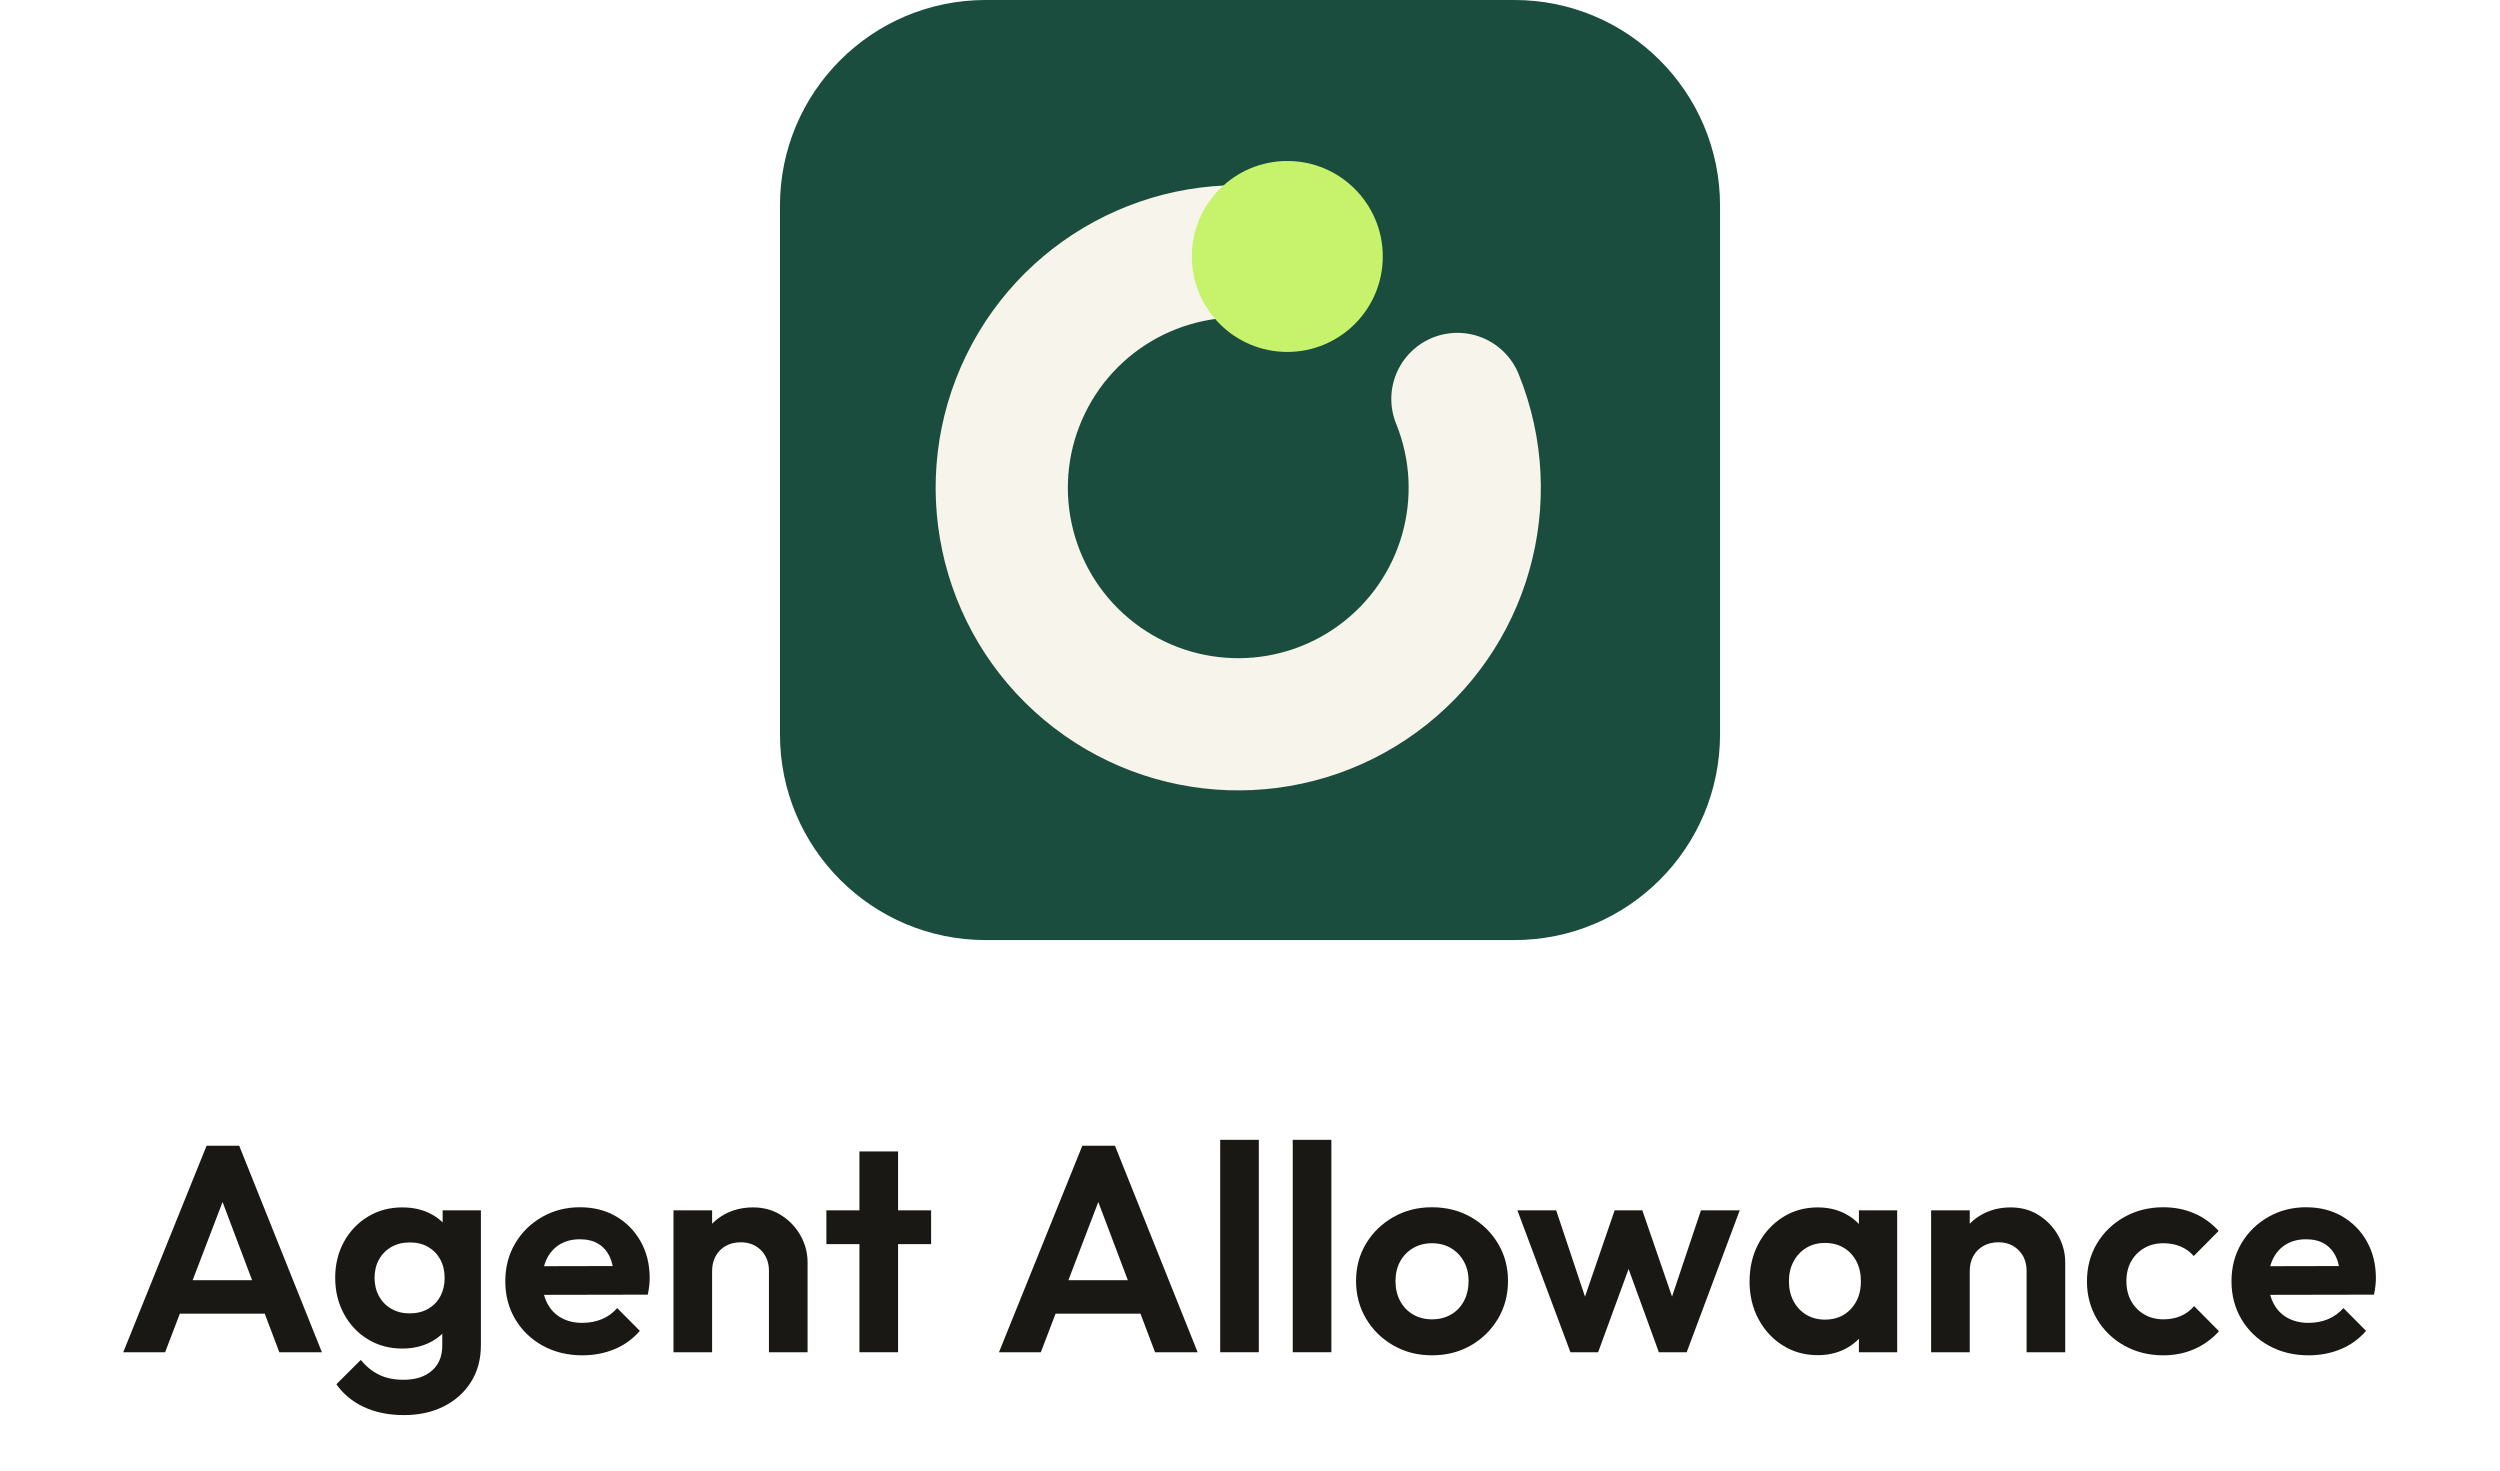
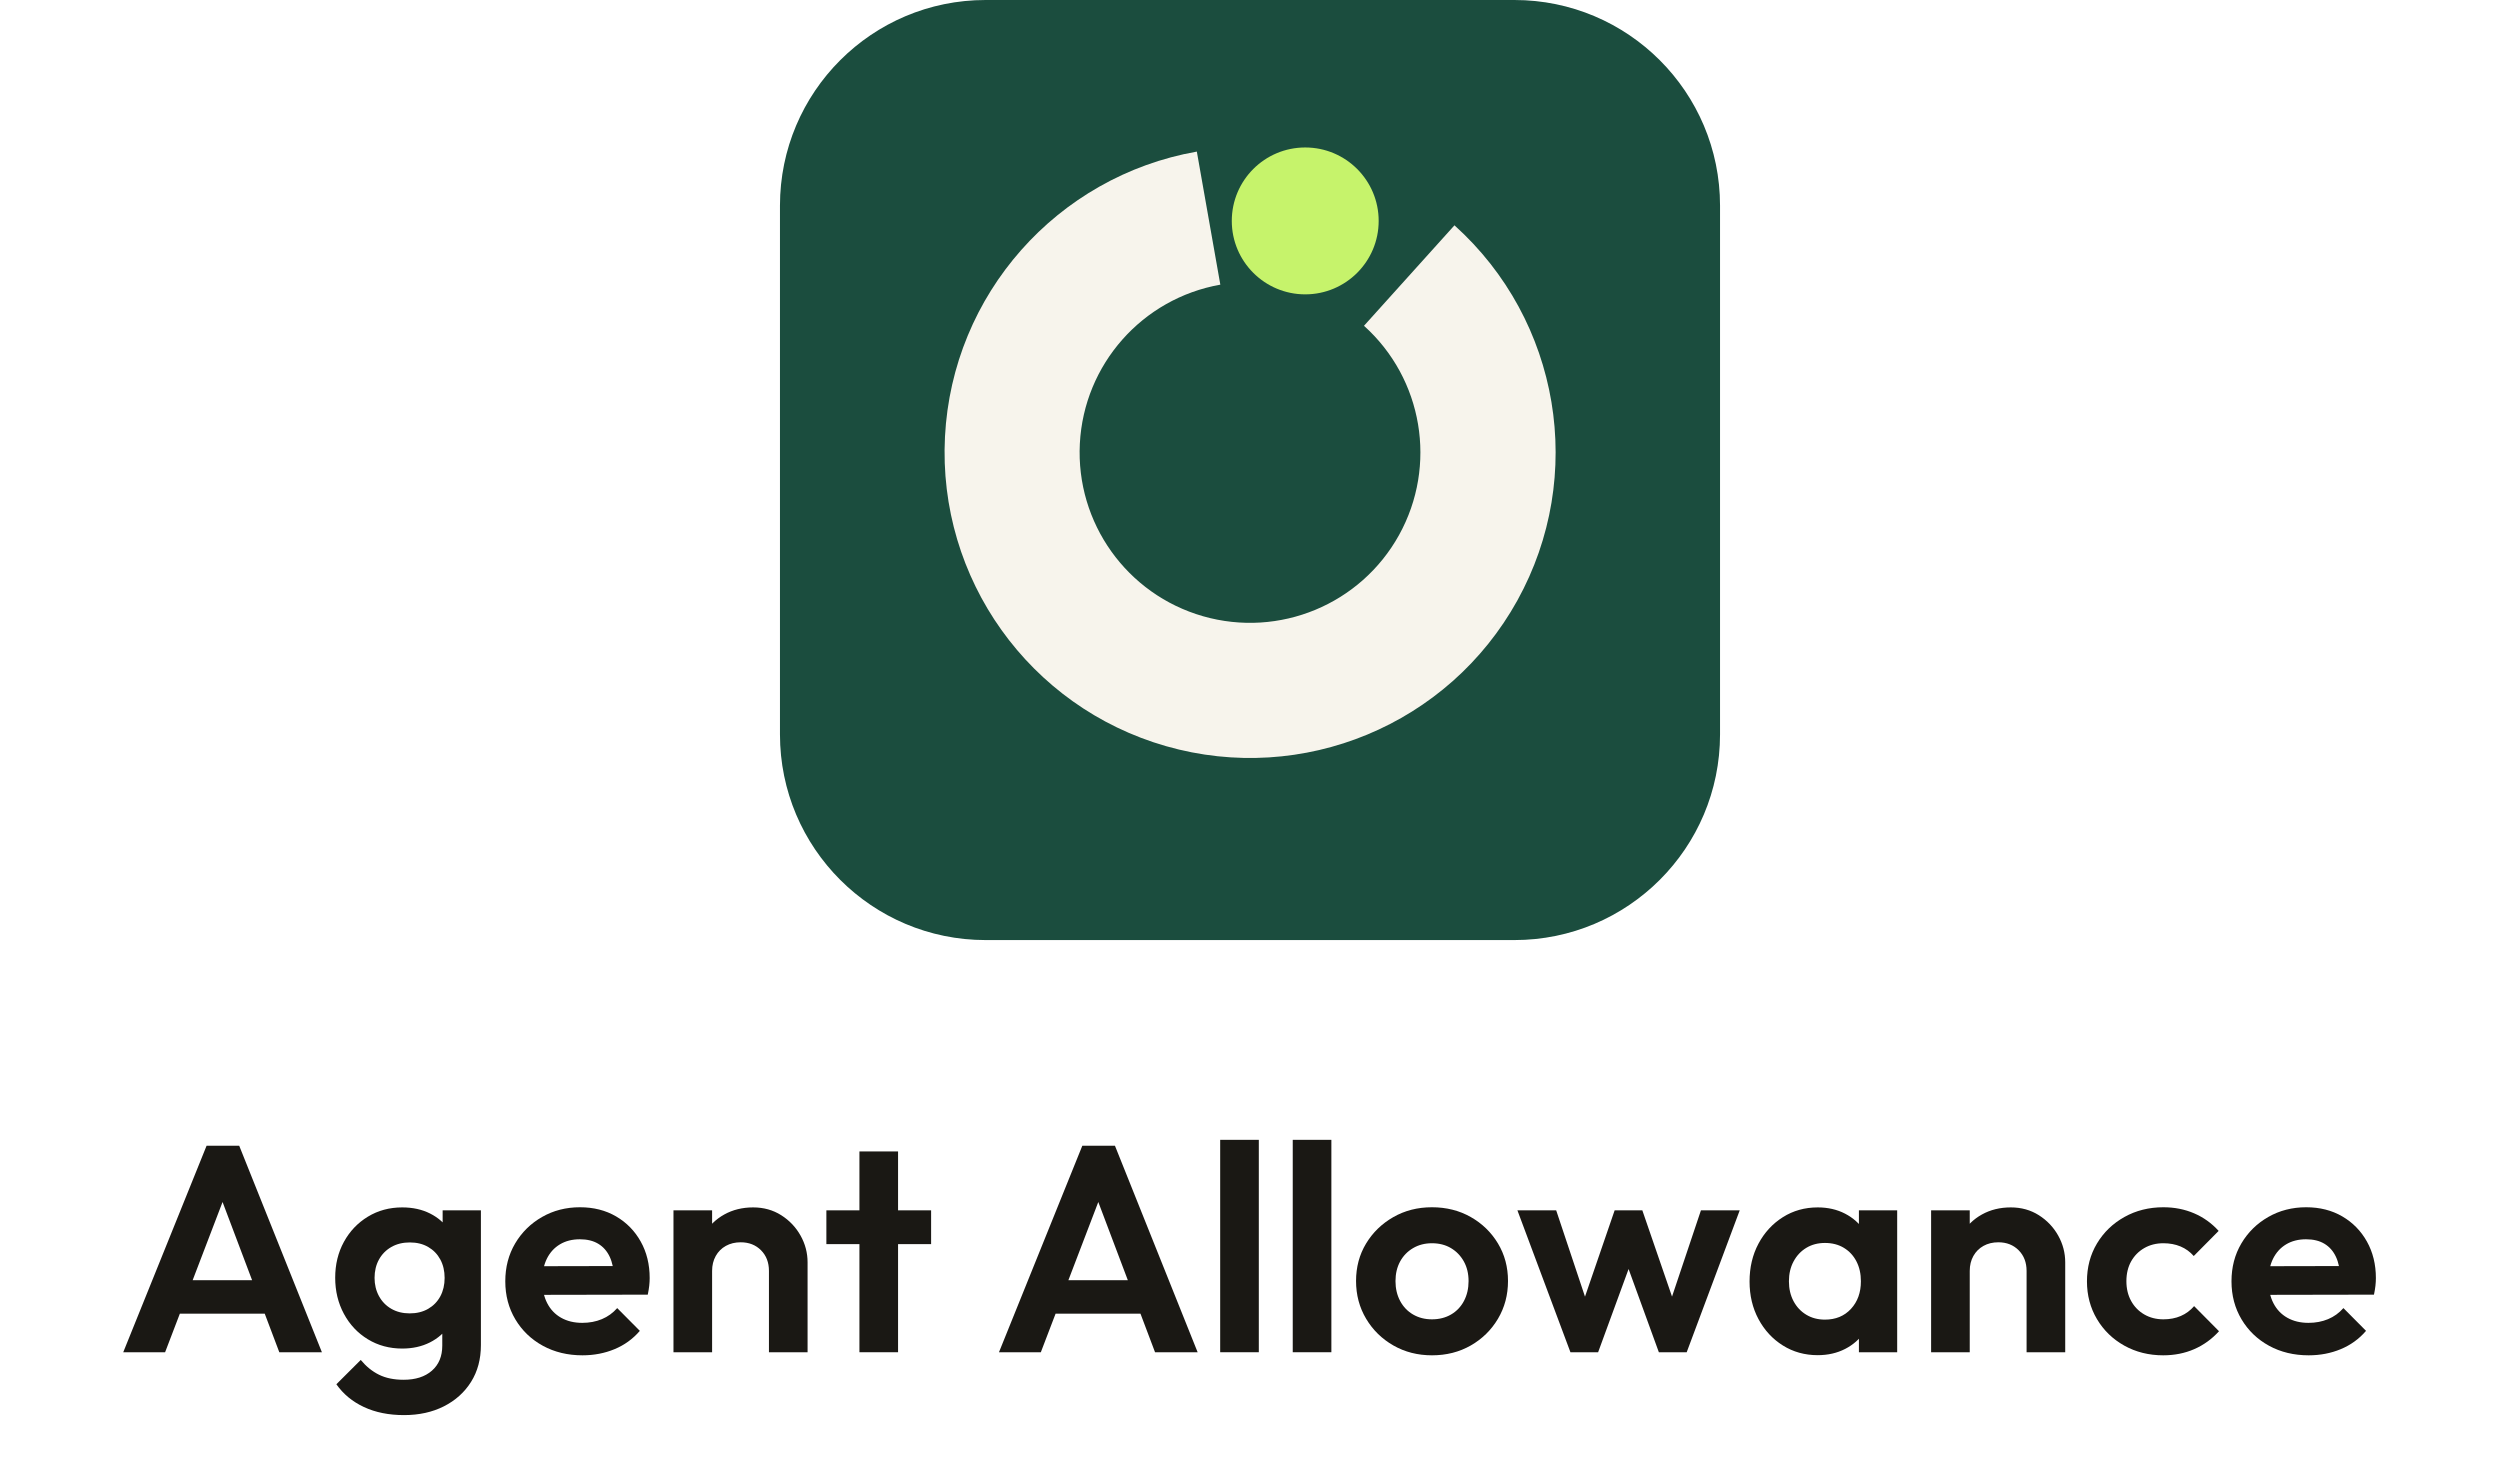
<svg xmlns="http://www.w3.org/2000/svg" viewBox="0 0 170.2 100.1" role="img" aria-label="Agent Allowance">
  <svg x="53.1" y="0" width="64" height="64" viewBox="0 0 32 32">
    <rect width="32" height="32" rx="7" fill="#1B4D3E" />
-     <path d="M 23.06 13.58 A 8.05 8.05 0 1 1 17.27 8.73" fill="none" stroke="#F7F4EC" stroke-width="4.5" stroke-linecap="round" />
-     <circle cx="17.27" cy="8.73" r="3.25" fill="#C6F36B" />
+     <path d="M 22.96 7.67 A 10.40 10.40 0 1 1 14.19 5.16 L 14.99 9.69 A 5.80 5.80 0 1 0 19.88 11.09 Z" fill="#F7F4EC" />
+     <circle cx="17.88" cy="7.52" r="2.5" fill="#C6F36B" />
  </svg>
  <g fill="#1A1814" transform="translate(8.00 92.06)">
    <path d="M19.5 0 303.25 703H414.25L695.75 0H550.75L333 576.5H382.5L162 0ZM170 131.25V245.25H547.75V131.25Z" transform="translate(0.00 0) scale(0.02 -0.02)" />
    <path d="M260.25 -214Q182.5 -214 123.75 -186.5Q65 -159 30 -109L113 -26.25Q140.5 -59.5 175.25 -76.625Q210 -93.75 259 -93.75Q319.75 -93.75 355.125 -62.875Q390.5 -32 390.5 22.5V143.5L412.75 249.5L391.75 356V483H522V24.5Q522 -47.5 488.5 -100.875Q455 -154.25 396.0 -184.125Q337 -214 260.25 -214ZM254.25 12.5Q189 12.5 137.125 44.125Q85.25 75.75 55.625 130.75Q26 185.75 26 253.5Q26 321.5 55.625 375.625Q85.25 429.75 137.125 461.375Q189 493 254.25 493Q307.75 493 349.125 472.125Q390.5 451.25 414.625 414.375Q438.75 377.5 440.5 328.5V177Q438.75 128.75 414.25 91.5Q389.75 54.25 348.375 33.375Q307 12.5 254.25 12.5ZM279.75 132.25Q315.75 132.25 342.5 147.75Q369.25 163.25 383.875 190.375Q398.5 217.5 398.5 253Q398.5 288.5 383.875 315.625Q369.25 342.75 342.625 358.25Q316 373.75 280 373.75Q244.25 373.75 217.125 358.25Q190 342.75 175.0 315.5Q160 288.25 160 253Q160 218.75 175.0 191.125Q190 163.5 217.0 147.875Q244 132.25 279.75 132.25Z" transform="translate(14.30 0) scale(0.02 -0.02)" />
    <path d="M288.75 -10.5Q213.25 -10.5 153.875 22.0Q94.5 54.5 60.25 111.875Q26 169.25 26 241.5Q26 313.5 59.625 370.375Q93.25 427.25 151.125 460.375Q209 493.5 280.25 493.5Q349.75 493.5 403.125 462.375Q456.5 431.25 487.0 376.75Q517.5 322.25 517.5 252.5Q517.5 239.75 516.0 226.25Q514.5 212.75 511 196L104.5 195.25V292.75L450 293.5L396.5 253.25Q395 296.25 381.375 325.125Q367.75 354 342.375 369.25Q317 384.5 279.75 384.5Q240.75 384.5 212.0 367.25Q183.25 350 167.625 318.625Q152 287.25 152 243.5Q152 199.5 168.625 167.125Q185.25 134.75 216.0 117.375Q246.75 100 288 100Q324.5 100 354.75 112.625Q385 125.25 407 150.25L484 72.75Q448.5 31.5 398.0 10.5Q347.5 -10.5 288.75 -10.5Z" transform="translate(25.88 0) scale(0.02 -0.02)" />
    <path d="M382.5 0V276.75Q382.5 320 355.5 347.125Q328.5 374.25 286.434 374.25Q257.809 374.25 235.779 362.0Q213.75 349.75 201.375 327.625Q189 305.5 189 276.75L137.75 303.25Q137.75 359.5 162.375 402.125Q187 444.75 230.422 468.875Q273.844 493 328.797 493Q382.25 493 424.125 466.5Q466 440 490.0 397.25Q514 354.5 514 306V0ZM57.5 0V483H189V0Z" transform="translate(36.70 0) scale(0.02 -0.02)" />
    <path d="M128.5 0V683.5H260V0ZM16 368V483H372.5V368Z" transform="translate(47.94 0) scale(0.02 -0.02)" />
    <path d="M19.5 0 303.25 703H414.25L695.75 0H550.75L333 576.5H382.5L162 0ZM170 131.25V245.25H547.75V131.25Z" transform="translate(59.62 0) scale(0.02 -0.02)" />
    <path d="M57.5 0V723H189V0Z" transform="translate(73.92 0) scale(0.02 -0.02)" />
    <path d="M57.5 0V723H189V0Z" transform="translate(78.86 0) scale(0.02 -0.02)" />
    <path d="M284.5 -10.5Q211.75 -10.5 153.125 23.0Q94.5 56.5 60.25 114.0Q26 171.5 26 242.5Q26 313.5 60.125 370.0Q94.25 426.5 152.875 460.0Q211.5 493.5 284.25 493.5Q357.75 493.5 416.25 460.375Q474.75 427.25 509.0 370.375Q543.25 313.5 543.25 242.5Q543.25 171.5 509.125 114.0Q475 56.5 416.5 23.0Q358 -10.5 284.5 -10.5ZM284.25 112Q321.25 112 349.5 128.5Q377.75 145 393.375 174.625Q409 204.25 409 242.25Q409 280.25 392.875 309.125Q376.75 338 349.0 354.5Q321.25 371 284.25 371Q248.25 371 220.0 354.375Q191.75 337.75 176.0 308.875Q160.25 280 160.25 242Q160.25 204.25 176.0 174.625Q191.75 145 220.0 128.5Q248.25 112 284.25 112Z" transform="translate(83.80 0) scale(0.02 -0.02)" />
    <path d="M186.75 0 6.25 483H138.25L255.5 131.75L216.25 130.75L337.25 483H431.5L552.75 130.75L513.25 131.75L631 483H763L582.5 0H487.75L366.25 334H403.25L281 0Z" transform="translate(95.18 0) scale(0.02 -0.02)" />
    <path d="M259.5 -10Q193.5 -10 140.875 23.0Q88.25 56 57.875 112.75Q27.5 169.5 27.5 240.75Q27.5 312.75 57.875 369.625Q88.25 426.5 140.875 459.75Q193.5 493 259.5 493Q311.5 493 352.5 471.75Q393.5 450.5 418.375 413.25Q443.25 376 445 328.5V154.5Q443.25 107 418.75 69.75Q394.25 32.5 352.875 11.25Q311.5 -10 259.5 -10ZM284 111Q339 111 372.75 147.625Q406.5 184.25 406.5 241.5Q406.5 280 391.25 309.375Q376 338.75 348.5 355.375Q321 372 284.25 372Q248.25 372 220.75 355.375Q193.25 338.75 177.375 309.25Q161.5 279.75 161.5 241.5Q161.5 203.25 177.25 173.75Q193 144.25 220.625 127.625Q248.25 111 284 111ZM399.75 0V129.75L420.75 247.5L399.75 364.25V483H530V0Z" transform="translate(110.56 0) scale(0.02 -0.02)" />
    <path d="M382.5 0V276.75Q382.5 320 355.5 347.125Q328.5 374.25 286.434 374.25Q257.809 374.25 235.779 362.0Q213.75 349.75 201.375 327.625Q189 305.5 189 276.75L137.75 303.25Q137.75 359.5 162.375 402.125Q187 444.75 230.422 468.875Q273.844 493 328.797 493Q382.25 493 424.125 466.5Q466 440 490.0 397.25Q514 354.5 514 306V0ZM57.5 0V483H189V0Z" transform="translate(122.32 0) scale(0.02 -0.02)" />
    <path d="M285.5 -10.5Q212.25 -10.5 153.125 22.5Q94 55.5 60.0 112.875Q26 170.25 26 241.25Q26 313.25 60.125 370.25Q94.25 427.25 153.5 460.375Q212.75 493.5 286.25 493.5Q342.75 493.5 390.75 472.875Q438.75 452.25 474.25 413L389.5 327.5Q370.5 349.25 344.375 360.125Q318.25 371 286.25 371Q249.5 371 221.0 354.5Q192.5 338 176.375 309.25Q160.25 280.5 160.25 241.75Q160.25 203.75 176.375 174.5Q192.5 145.25 221.125 128.625Q249.75 112 286.25 112Q319 112 345.375 123.375Q371.75 134.75 390.75 157L475.5 71.5Q439.25 31.5 391.125 10.5Q343 -10.5 285.5 -10.5Z" transform="translate(133.56 0) scale(0.02 -0.02)" />
    <path d="M288.75 -10.5Q213.25 -10.5 153.875 22.0Q94.5 54.5 60.25 111.875Q26 169.25 26 241.5Q26 313.5 59.625 370.375Q93.25 427.25 151.125 460.375Q209 493.5 280.25 493.5Q349.75 493.5 403.125 462.375Q456.5 431.25 487.0 376.75Q517.5 322.25 517.5 252.5Q517.5 239.75 516.0 226.25Q514.5 212.75 511 196L104.5 195.25V292.75L450 293.5L396.5 253.25Q395 296.25 381.375 325.125Q367.75 354 342.375 369.25Q317 384.5 279.75 384.5Q240.75 384.5 212.0 367.25Q183.25 350 167.625 318.625Q152 287.25 152 243.5Q152 199.5 168.625 167.125Q185.25 134.75 216.0 117.375Q246.75 100 288 100Q324.5 100 354.75 112.625Q385 125.25 407 150.25L484 72.75Q448.5 31.5 398.0 10.5Q347.5 -10.5 288.75 -10.5Z" transform="translate(143.40 0) scale(0.02 -0.02)" />
  </g>
</svg>
